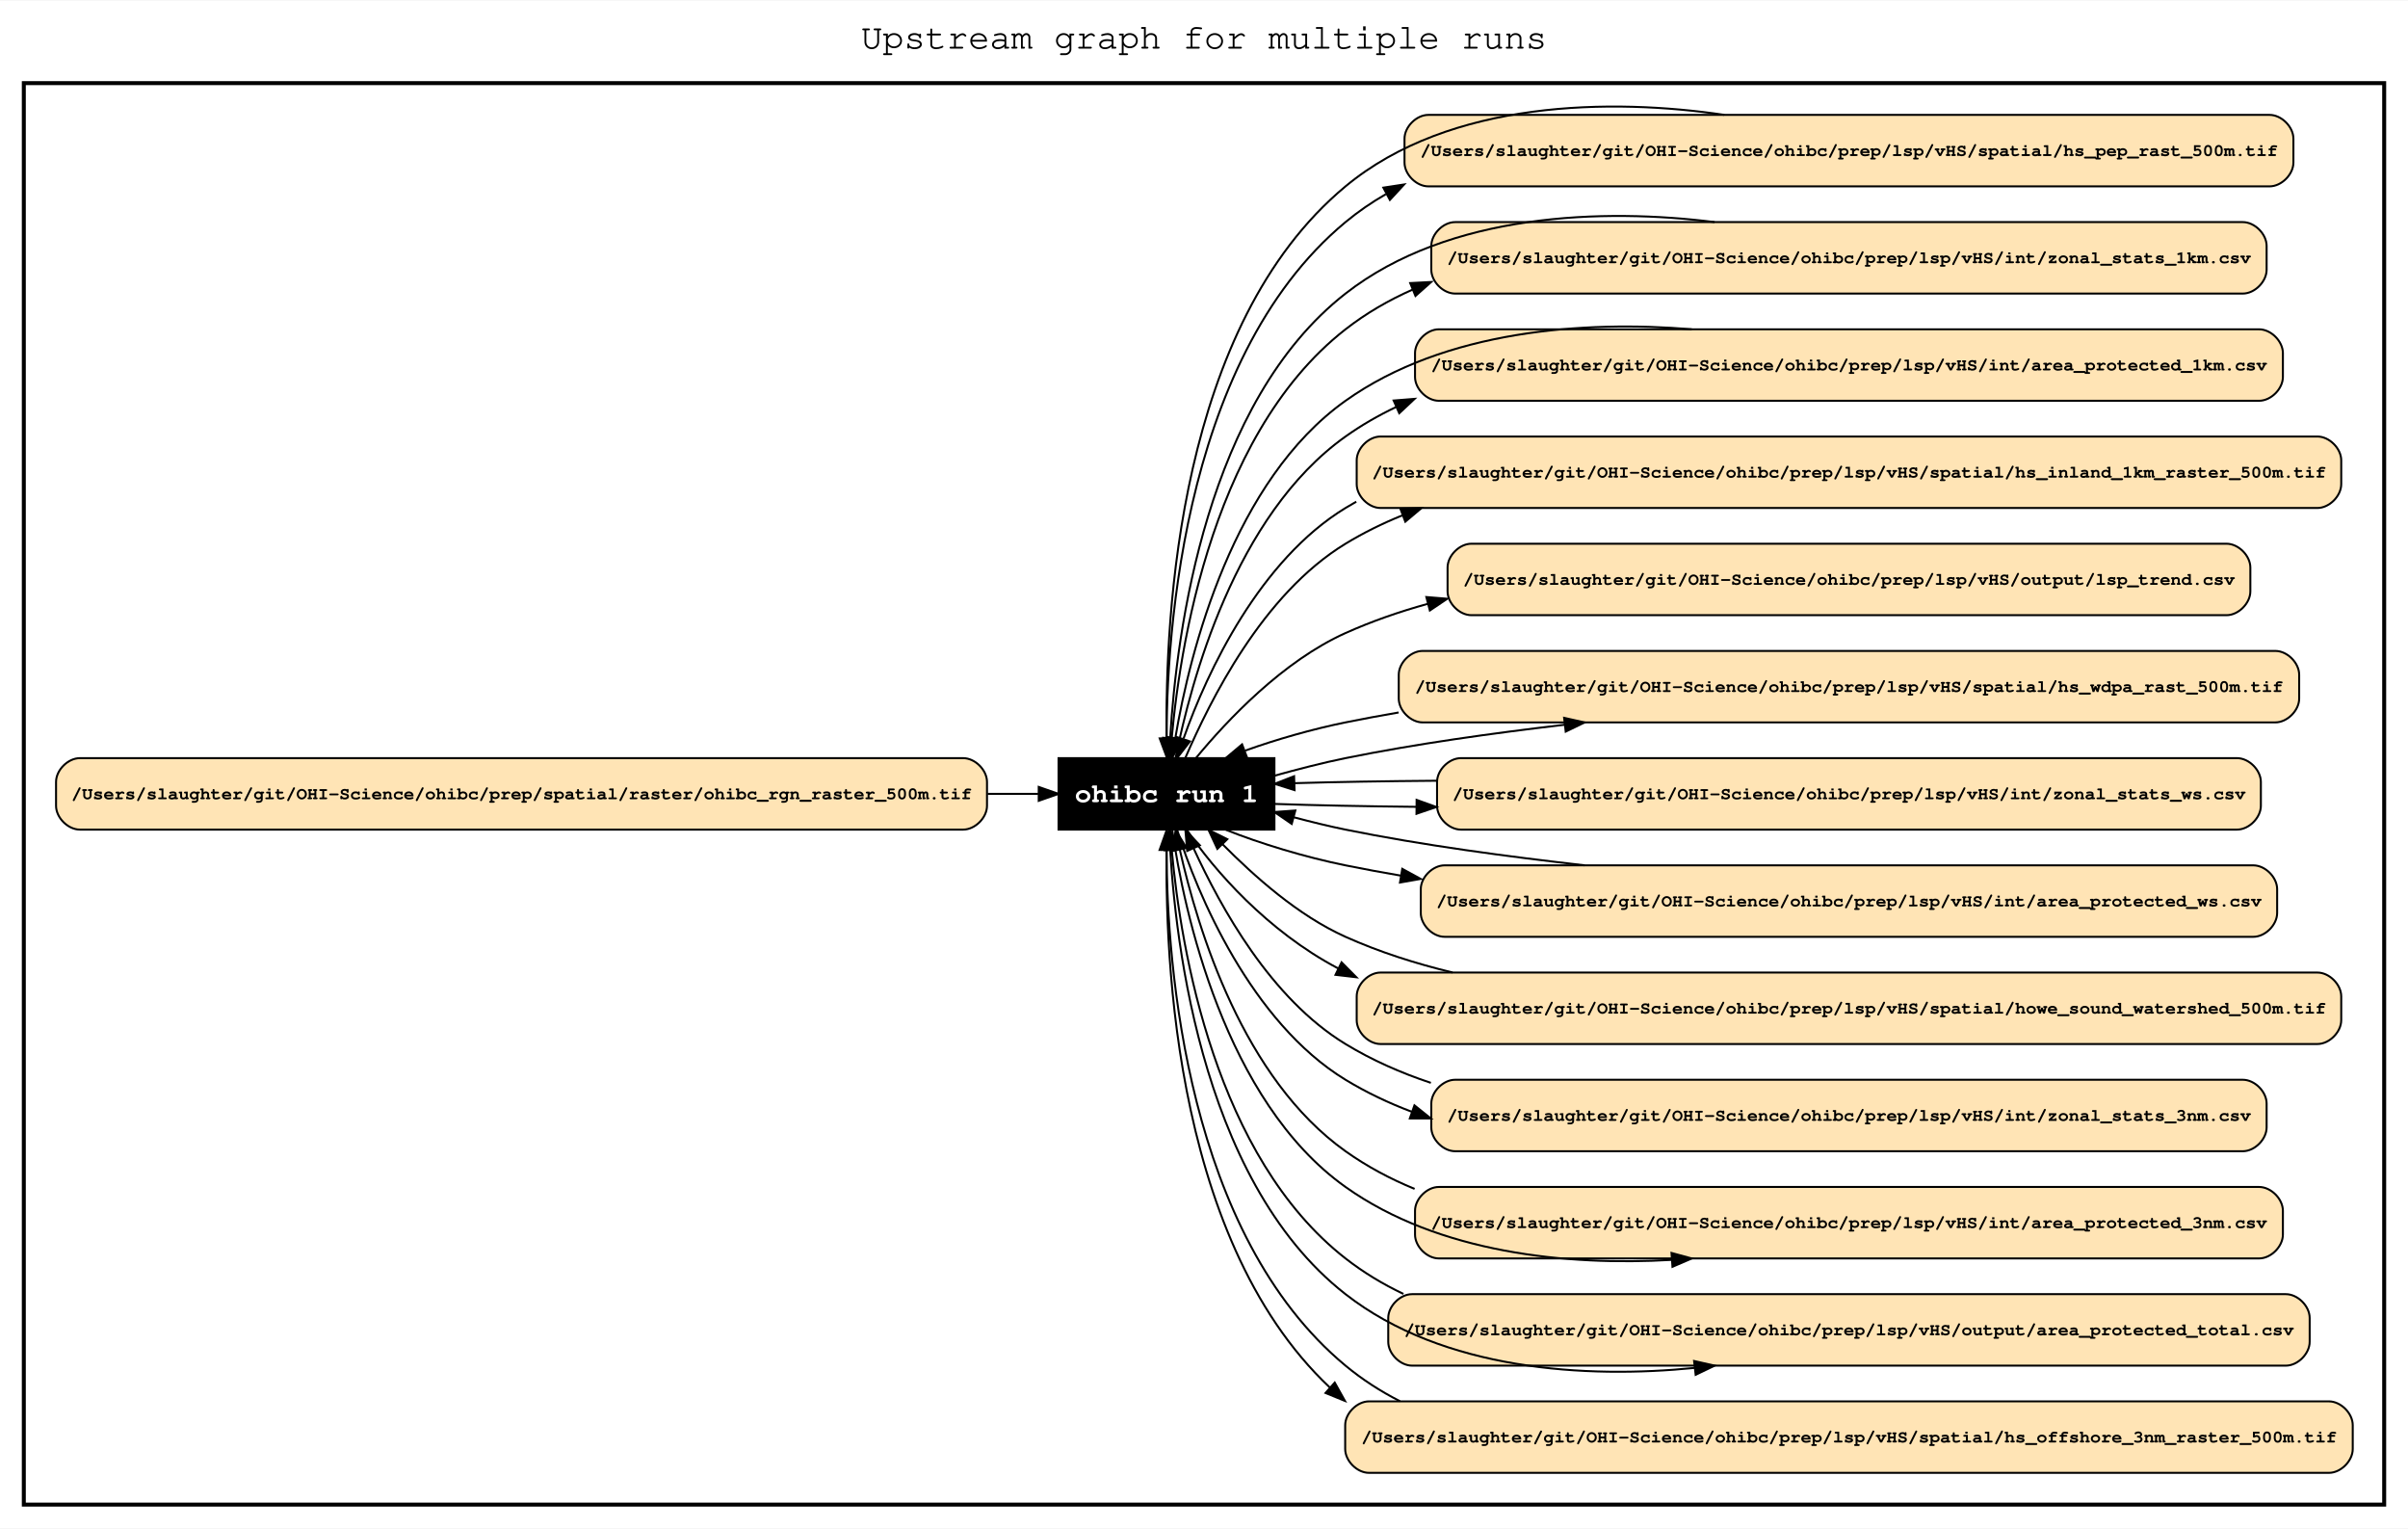
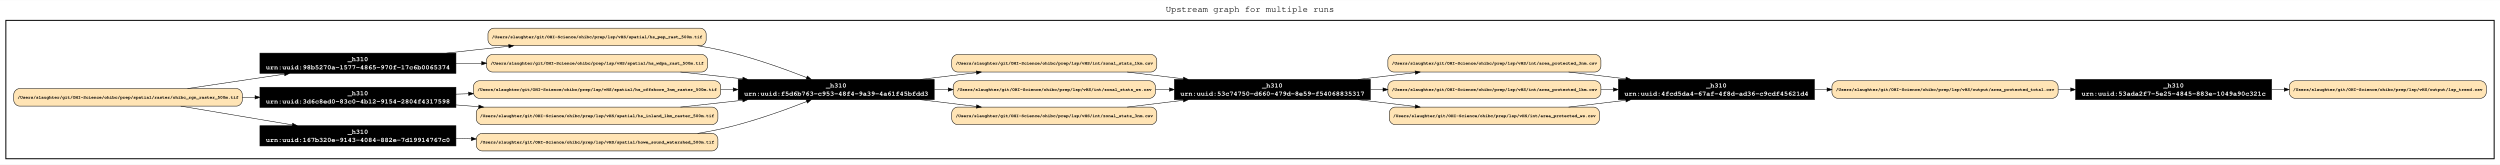
- <svg xmlns="http://www.w3.org/2000/svg" width="1213pt" height="770pt" viewBox="0.00 0.00 1213.23 769.60">
-   <g id="graph0" class="graph" transform="scale(1 1) rotate(0) translate(4 765.6)">
-     <polygon fill="white" stroke="none" points="-4,4 -4,-765.6 1209.23,-765.6 1209.23,4 -4,4" />
-     <text text-anchor="middle" x="602.614" y="-741.4" font-family="Courier,monospace" font-size="18.00">Upstream graph for multiple runs</text>
+ <svg xmlns="http://www.w3.org/2000/svg" width="5131pt" height="338pt" viewBox="0.00 0.00 5131.44 337.60">
+   <g id="graph0" class="graph" transform="scale(1 1) rotate(0) translate(4 333.6)">
+     <polygon fill="white" stroke="none" points="-4,4 -4,-333.6 5127.44,-333.6 5127.44,4 -4,4" />
+     <text text-anchor="middle" x="2561.72" y="-309.4" font-family="Courier,monospace" font-size="18.00">Upstream graph for multiple runs</text>
    <g id="clust1" class="cluster">
-       <polygon fill="none" stroke="black" stroke-width="2" points="8,-8 8,-724 1197.23,-724 1197.23,-8 8,-8" />
+       <polygon fill="none" stroke="black" stroke-width="2" points="8,-8 8,-292 5115.44,-292 5115.44,-8 8,-8" />
    </g>
    <g id="clust2" class="cluster">
-       <polygon fill="none" stroke="white" stroke-width="2" points="16,-16 16,-716 1189.23,-716 1189.23,-16 16,-16" />
+       <polygon fill="none" stroke="white" stroke-width="2" points="16,-16 16,-284 5107.44,-284 5107.44,-16 16,-16" />
    </g>
    <g id="node1" class="node">
-       <polygon fill="black" stroke="black" points="638.102,-384 529.331,-384 529.331,-348 638.102,-348 638.102,-384" />
-       <text text-anchor="middle" x="583.717" y="-361.8" font-family="Courier,monospace" font-weight="bold" font-size="14.00" fill="white">ohibc run 1</text>
+       <polygon fill="black" stroke="black" points="3317.91,-129.2 3317.91,-170.8 3720.25,-170.8 3720.25,-129.2 3317.91,-129.2" />
+       <text text-anchor="middle" x="3519.08" y="-154.2" font-family="Courier,monospace" font-weight="bold" font-size="14.00" fill="white">_h310 </text>
+       <text text-anchor="middle" x="3519.08" y="-137.4" font-family="Courier,monospace" font-weight="bold" font-size="14.00" fill="white"> urn:uuid:4fcd5da4-67af-4f8d-ad36-c9cdf45621d4</text>
+     </g>
+     <g id="node19" class="node">
+       <path fill="#ffe4b5" stroke="black" d="M4208.44,-168C4208.44,-168 3768.18,-168 3768.18,-168 3762.18,-168 3756.18,-162 3756.18,-156 3756.18,-156 3756.18,-144 3756.18,-144 3756.18,-138 3762.18,-132 3768.18,-132 3768.18,-132 4208.44,-132 4208.44,-132 4214.44,-132 4220.44,-138 4220.44,-144 4220.44,-144 4220.44,-156 4220.44,-156 4220.44,-162 4214.44,-168 4208.44,-168" />
+       <text text-anchor="middle" x="3988.31" y="-147.3" font-family="Courier,monospace" font-weight="bold" font-size="9.00">/Users/slaughter/git/OHI-Science/ohibc/prep/lsp/vHS/output/area_protected_total.csv</text>
+     </g>
+     <g id="edge26" class="edge">
+       <path fill="none" stroke="black" d="M3720.26,-150C3728.81,-150 3737.41,-150 3746.03,-150" />
+       <polygon fill="black" stroke="black" points="3746.15,-153.5 3756.15,-150 3746.15,-146.5 3746.15,-153.5" />
    </g>
    <g id="node2" class="node">
-       <path fill="#ffe4b5" stroke="black" d="M1169.39,-60C1169.39,-60 685.75,-60 685.75,-60 679.75,-60 673.75,-54 673.75,-48 673.75,-48 673.75,-36 673.75,-36 673.75,-30 679.75,-24 685.75,-24 685.75,-24 1169.39,-24 1169.39,-24 1175.39,-24 1181.39,-30 1181.39,-36 1181.39,-36 1181.39,-48 1181.39,-48 1181.39,-54 1175.39,-60 1169.39,-60" />
-       <text text-anchor="middle" x="927.568" y="-39.3" font-family="Courier,monospace" font-weight="bold" font-size="9.00">/Users/slaughter/git/OHI-Science/ohibc/prep/lsp/vHS/spatial/hs_offshore_3nm_raster_500m.tif</text>
+       <polygon fill="black" stroke="black" points="2406.45,-129.2 2406.45,-170.8 2808.78,-170.8 2808.78,-129.2 2406.45,-129.2" />
+       <text text-anchor="middle" x="2607.61" y="-154.2" font-family="Courier,monospace" font-weight="bold" font-size="14.00" fill="white">_h310 </text>
+       <text text-anchor="middle" x="2607.61" y="-137.4" font-family="Courier,monospace" font-weight="bold" font-size="14.00" fill="white"> urn:uuid:53c74750-d660-479d-8e59-f54068835317</text>
+     </g>
+     <g id="node9" class="node">
+       <path fill="#ffe4b5" stroke="black" d="M3267.08,-114C3267.08,-114 2859.62,-114 2859.62,-114 2853.62,-114 2847.62,-108 2847.62,-102 2847.62,-102 2847.62,-90 2847.62,-90 2847.62,-84 2853.62,-78 2859.62,-78 2859.62,-78 3267.08,-78 3267.08,-78 3273.08,-78 3279.08,-84 3279.08,-90 3279.08,-90 3279.08,-102 3279.08,-102 3279.08,-108 3273.08,-114 3267.08,-114" />
+       <text text-anchor="middle" x="3063.35" y="-93.3" font-family="Courier,monospace" font-weight="bold" font-size="9.00">/Users/slaughter/git/OHI-Science/ohibc/prep/lsp/vHS/int/area_protected_ws.csv</text>
+     </g>
+     <g id="edge17" class="edge">
+       <path fill="none" stroke="black" d="M2783.39,-129.199C2822,-124.604 2862.75,-119.755 2900.81,-115.225" />
+       <polygon fill="black" stroke="black" points="2901.43,-118.676 2910.94,-114.019 2900.6,-111.725 2901.43,-118.676" />
+     </g>
+     <g id="node15" class="node">
+       <path fill="#ffe4b5" stroke="black" d="M3269.98,-168C3269.98,-168 2856.72,-168 2856.72,-168 2850.72,-168 2844.72,-162 2844.72,-156 2844.72,-156 2844.72,-144 2844.72,-144 2844.72,-138 2850.72,-132 2856.72,-132 2856.72,-132 3269.98,-132 3269.98,-132 3275.98,-132 3281.98,-138 3281.98,-144 3281.98,-144 3281.98,-156 3281.98,-156 3281.98,-162 3275.98,-168 3269.98,-168" />
+       <text text-anchor="middle" x="3063.35" y="-147.3" font-family="Courier,monospace" font-weight="bold" font-size="9.00">/Users/slaughter/git/OHI-Science/ohibc/prep/lsp/vHS/int/area_protected_1km.csv</text>
+     </g>
+     <g id="edge23" class="edge">
+       <path fill="none" stroke="black" d="M2808.95,-150C2817.48,-150 2826.06,-150 2834.65,-150" />
+       <polygon fill="black" stroke="black" points="2834.72,-153.5 2844.72,-150 2834.72,-146.5 2834.72,-153.5" />
+     </g>
+     <g id="node21" class="node">
+       <path fill="#ffe4b5" stroke="black" d="M3269.98,-222C3269.98,-222 2856.72,-222 2856.72,-222 2850.72,-222 2844.72,-216 2844.72,-210 2844.72,-210 2844.72,-198 2844.72,-198 2844.72,-192 2850.72,-186 2856.72,-186 2856.72,-186 3269.98,-186 3269.98,-186 3275.98,-186 3281.98,-192 3281.98,-198 3281.98,-198 3281.98,-210 3281.98,-210 3281.98,-216 3275.98,-222 3269.98,-222" />
+       <text text-anchor="middle" x="3063.35" y="-201.3" font-family="Courier,monospace" font-weight="bold" font-size="9.00">/Users/slaughter/git/OHI-Science/ohibc/prep/lsp/vHS/int/area_protected_3nm.csv</text>
+     </g>
+     <g id="edge28" class="edge">
+       <path fill="none" stroke="black" d="M2783.39,-170.801C2822,-175.396 2862.75,-180.245 2900.81,-184.775" />
+       <polygon fill="black" stroke="black" points="2900.6,-188.275 2910.94,-185.981 2901.43,-181.324 2900.6,-188.275" />
+     </g>
+     <g id="node3" class="node">
+       <polygon fill="black" stroke="black" points="1511.18,-129.2 1511.18,-170.8 1913.51,-170.8 1913.51,-129.2 1511.18,-129.2" />
+       <text text-anchor="middle" x="1712.35" y="-154.2" font-family="Courier,monospace" font-weight="bold" font-size="14.00" fill="white">_h310 </text>
+       <text text-anchor="middle" x="1712.35" y="-137.4" font-family="Courier,monospace" font-weight="bold" font-size="14.00" fill="white"> urn:uuid:f5d6b763-c953-48f4-9a39-4a61f45bfdd3</text>
+     </g>
+     <g id="node8" class="node">
+       <path fill="#ffe4b5" stroke="black" d="M2358.41,-114C2358.41,-114 1961.55,-114 1961.55,-114 1955.55,-114 1949.55,-108 1949.55,-102 1949.55,-102 1949.55,-90 1949.55,-90 1949.55,-84 1955.55,-78 1961.55,-78 1961.55,-78 2358.41,-78 2358.41,-78 2364.41,-78 2370.41,-84 2370.41,-90 2370.41,-90 2370.41,-102 2370.41,-102 2370.41,-108 2364.41,-114 2358.41,-114" />
+       <text text-anchor="middle" x="2159.98" y="-93.3" font-family="Courier,monospace" font-weight="bold" font-size="9.00">/Users/slaughter/git/OHI-Science/ohibc/prep/lsp/vHS/int/zonal_stats_3nm.csv</text>
+     </g>
+     <g id="edge16" class="edge">
+       <path fill="none" stroke="black" d="M1885,-129.199C1922.93,-124.604 1962.94,-119.755 2000.32,-115.225" />
+       <polygon fill="black" stroke="black" points="2000.77,-118.696 2010.28,-114.019 1999.93,-111.747 2000.77,-118.696" />
+     </g>
+     <g id="node11" class="node">
+       <path fill="#ffe4b5" stroke="black" d="M2355.51,-168C2355.51,-168 1964.45,-168 1964.45,-168 1958.45,-168 1952.45,-162 1952.45,-156 1952.45,-156 1952.45,-144 1952.45,-144 1952.45,-138 1958.45,-132 1964.45,-132 1964.45,-132 2355.51,-132 2355.51,-132 2361.51,-132 2367.51,-138 2367.51,-144 2367.51,-144 2367.51,-156 2367.51,-156 2367.51,-162 2361.51,-168 2355.51,-168" />
+       <text text-anchor="middle" x="2159.98" y="-147.3" font-family="Courier,monospace" font-weight="bold" font-size="9.00">/Users/slaughter/git/OHI-Science/ohibc/prep/lsp/vHS/int/zonal_stats_ws.csv</text>
+     </g>
+     <g id="edge19" class="edge">
+       <path fill="none" stroke="black" d="M1913.68,-150C1923.1,-150 1932.58,-150 1942.04,-150" />
+       <polygon fill="black" stroke="black" points="1942.3,-153.5 1952.3,-150 1942.3,-146.5 1942.3,-153.5" />
+     </g>
+     <g id="node16" class="node">
+       <path fill="#ffe4b5" stroke="black" d="M2358.41,-222C2358.41,-222 1961.55,-222 1961.55,-222 1955.55,-222 1949.55,-216 1949.55,-210 1949.55,-210 1949.55,-198 1949.55,-198 1949.55,-192 1955.55,-186 1961.55,-186 1961.55,-186 2358.41,-186 2358.41,-186 2364.41,-186 2370.41,-192 2370.41,-198 2370.41,-198 2370.41,-210 2370.41,-210 2370.41,-216 2364.41,-222 2358.41,-222" />
+       <text text-anchor="middle" x="2159.98" y="-201.3" font-family="Courier,monospace" font-weight="bold" font-size="9.00">/Users/slaughter/git/OHI-Science/ohibc/prep/lsp/vHS/int/zonal_stats_1km.csv</text>
+     </g>
+     <g id="edge24" class="edge">
+       <path fill="none" stroke="black" d="M1885,-170.801C1922.93,-175.396 1962.94,-180.245 2000.32,-184.775" />
+       <polygon fill="black" stroke="black" points="1999.93,-188.253 2010.28,-185.981 2000.77,-181.304 1999.93,-188.253" />
+     </g>
+     <g id="node4" class="node">
+       <polygon fill="black" stroke="black" points="529.524,-34.2 529.524,-75.8 931.86,-75.8 931.86,-34.2 529.524,-34.2" />
+       <text text-anchor="middle" x="730.692" y="-59.2" font-family="Courier,monospace" font-weight="bold" font-size="14.00" fill="white">_h310 </text>
+       <text text-anchor="middle" x="730.692" y="-42.4" font-family="Courier,monospace" font-weight="bold" font-size="14.00" fill="white"> urn:uuid:167b320e-9143-4084-882e-7d19914767c0</text>
+     </g>
+     <g id="node10" class="node">
+       <path fill="#ffe4b5" stroke="black" d="M1457.54,-60C1457.54,-60 985.499,-60 985.499,-60 979.499,-60 973.499,-54 973.499,-48 973.499,-48 973.499,-36 973.499,-36 973.499,-30 979.499,-24 985.499,-24 985.499,-24 1457.54,-24 1457.54,-24 1463.54,-24 1469.54,-30 1469.54,-36 1469.54,-36 1469.54,-48 1469.54,-48 1469.54,-54 1463.54,-60 1457.54,-60" />
+       <text text-anchor="middle" x="1221.52" y="-39.3" font-family="Courier,monospace" font-weight="bold" font-size="9.00">/Users/slaughter/git/OHI-Science/ohibc/prep/lsp/vHS/spatial/howe_sound_watershed_500m.tif</text>
+     </g>
+     <g id="edge18" class="edge">
+       <path fill="none" stroke="black" d="M931.927,-49.675C942.317,-49.399 952.817,-49.119 963.349,-48.839" />
+       <polygon fill="black" stroke="black" points="963.551,-52.335 973.454,-48.571 963.364,-45.338 963.551,-52.335" />
+     </g>
+     <g id="node5" class="node">
+       <polygon fill="black" stroke="black" points="529.524,-113.2 529.524,-154.8 931.86,-154.8 931.86,-113.2 529.524,-113.2" />
+       <text text-anchor="middle" x="730.692" y="-138.2" font-family="Courier,monospace" font-weight="bold" font-size="14.00" fill="white">_h310 </text>
+       <text text-anchor="middle" x="730.692" y="-121.4" font-family="Courier,monospace" font-weight="bold" font-size="14.00" fill="white"> urn:uuid:3d6c8ed0-83c0-4b12-9154-2804f4317598</text>
+     </g>
+     <g id="node14" class="node">
+       <path fill="#ffe4b5" stroke="black" d="M1457.54,-114C1457.54,-114 985.499,-114 985.499,-114 979.499,-114 973.499,-108 973.499,-102 973.499,-102 973.499,-90 973.499,-90 973.499,-84 979.499,-78 985.499,-78 985.499,-78 1457.54,-78 1457.54,-78 1463.54,-78 1469.54,-84 1469.54,-90 1469.54,-90 1469.54,-102 1469.54,-102 1469.54,-108 1463.54,-114 1457.54,-114" />
+       <text text-anchor="middle" x="1221.52" y="-93.3" font-family="Courier,monospace" font-weight="bold" font-size="9.00">/Users/slaughter/git/OHI-Science/ohibc/prep/lsp/vHS/spatial/hs_inland_1km_raster_500m.tif</text>
+     </g>
+     <g id="edge22" class="edge">
+       <path fill="none" stroke="black" d="M931.927,-118.434C947.284,-117.241 962.881,-116.028 978.465,-114.817" />
+       <polygon fill="black" stroke="black" points="979.003,-118.285 988.702,-114.021 978.46,-111.306 979.003,-118.285" />
+     </g>
+     <g id="node20" class="node">
+       <path fill="#ffe4b5" stroke="black" d="M1463.34,-168C1463.34,-168 979.701,-168 979.701,-168 973.701,-168 967.701,-162 967.701,-156 967.701,-156 967.701,-144 967.701,-144 967.701,-138 973.701,-132 979.701,-132 979.701,-132 1463.34,-132 1463.34,-132 1469.34,-132 1475.34,-138 1475.34,-144 1475.34,-144 1475.34,-156 1475.34,-156 1475.34,-162 1469.34,-168 1463.34,-168" />
+       <text text-anchor="middle" x="1221.52" y="-147.3" font-family="Courier,monospace" font-weight="bold" font-size="9.00">/Users/slaughter/git/OHI-Science/ohibc/prep/lsp/vHS/spatial/hs_offshore_3nm_raster_500m.tif</text>
+     </g>
+     <g id="edge27" class="edge">
+       <path fill="none" stroke="black" d="M931.927,-140.554C940.455,-140.833 949.057,-141.115 957.69,-141.397" />
+       <polygon fill="black" stroke="black" points="957.727,-144.9 967.836,-141.729 957.956,-137.904 957.727,-144.9" />
+     </g>
+     <g id="node6" class="node">
+       <polygon fill="black" stroke="black" points="529.524,-183.2 529.524,-224.8 931.86,-224.8 931.86,-183.2 529.524,-183.2" />
+       <text text-anchor="middle" x="730.692" y="-208.2" font-family="Courier,monospace" font-weight="bold" font-size="14.00" fill="white">_h310 </text>
+       <text text-anchor="middle" x="730.692" y="-191.4" font-family="Courier,monospace" font-weight="bold" font-size="14.00" fill="white"> urn:uuid:98b5270a-1577-4865-970f-17c6b0065374</text>
+     </g>
+     <g id="node13" class="node">
+       <path fill="#ffe4b5" stroke="black" d="M1436.35,-222C1436.35,-222 1006.69,-222 1006.69,-222 1000.69,-222 994.692,-216 994.692,-210 994.692,-210 994.692,-198 994.692,-198 994.692,-192 1000.69,-186 1006.69,-186 1006.69,-186 1436.35,-186 1436.35,-186 1442.35,-186 1448.35,-192 1448.35,-198 1448.35,-198 1448.35,-210 1448.35,-210 1448.35,-216 1442.35,-222 1436.35,-222" />
+       <text text-anchor="middle" x="1221.52" y="-201.3" font-family="Courier,monospace" font-weight="bold" font-size="9.00">/Users/slaughter/git/OHI-Science/ohibc/prep/lsp/vHS/spatial/hs_wdpa_rast_500m.tif</text>
+     </g>
+     <g id="edge21" class="edge">
+       <path fill="none" stroke="black" d="M931.927,-204C949.229,-204 966.837,-204 984.387,-204" />
+       <polygon fill="black" stroke="black" points="984.711,-207.5 994.711,-204 984.711,-200.5 984.711,-207.5" />
+     </g>
+     <g id="node18" class="node">
+       <path fill="#ffe4b5" stroke="black" d="M1433.45,-276C1433.45,-276 1009.59,-276 1009.59,-276 1003.59,-276 997.591,-270 997.591,-264 997.591,-264 997.591,-252 997.591,-252 997.591,-246 1003.59,-240 1009.59,-240 1009.59,-240 1433.45,-240 1433.45,-240 1439.45,-240 1445.45,-246 1445.45,-252 1445.45,-252 1445.45,-264 1445.45,-264 1445.45,-270 1439.45,-276 1433.45,-276" />
+       <text text-anchor="middle" x="1221.52" y="-255.3" font-family="Courier,monospace" font-weight="bold" font-size="9.00">/Users/slaughter/git/OHI-Science/ohibc/prep/lsp/vHS/spatial/hs_pep_rast_500m.tif</text>
+     </g>
+     <g id="edge25" class="edge">
+       <path fill="none" stroke="black" d="M912.517,-224.811C931.205,-226.92 949.914,-229.015 967.86,-231 991.271,-233.589 1015.91,-236.273 1040.24,-238.899" />
+       <polygon fill="black" stroke="black" points="1039.96,-242.389 1050.28,-239.981 1040.71,-235.429 1039.96,-242.389" />
+     </g>
+     <g id="node7" class="node">
+       <polygon fill="black" stroke="black" points="4256.37,-129.2 4256.37,-170.8 4658.71,-170.8 4658.71,-129.2 4256.37,-129.2" />
+       <text text-anchor="middle" x="4457.54" y="-154.2" font-family="Courier,monospace" font-weight="bold" font-size="14.00" fill="white">_h310 </text>
+       <text text-anchor="middle" x="4457.54" y="-137.4" font-family="Courier,monospace" font-weight="bold" font-size="14.00" fill="white"> urn:uuid:53ada2f7-5e25-4845-883e-1049a90c321c</text>
+     </g>
+     <g id="node12" class="node">
+       <path fill="#ffe4b5" stroke="black" d="M5087.31,-168C5087.31,-168 4706.84,-168 4706.84,-168 4700.84,-168 4694.84,-162 4694.84,-156 4694.84,-156 4694.84,-144 4694.84,-144 4694.84,-138 4700.84,-132 4706.84,-132 4706.84,-132 5087.31,-132 5087.31,-132 5093.31,-132 5099.31,-138 5099.31,-144 5099.31,-144 5099.31,-156 5099.31,-156 5099.31,-162 5093.31,-168 5087.31,-168" />
+       <text text-anchor="middle" x="4897.08" y="-147.3" font-family="Courier,monospace" font-weight="bold" font-size="9.00">/Users/slaughter/git/OHI-Science/ohibc/prep/lsp/vHS/output/lsp_trend.csv</text>
+     </g>
+     <g id="edge20" class="edge">
+       <path fill="none" stroke="black" d="M4658.74,-150C4667.31,-150 4675.92,-150 4684.52,-150" />
+       <polygon fill="black" stroke="black" points="4684.6,-153.5 4694.6,-150 4684.6,-146.5 4684.6,-153.5" />
+     </g>
+     <g id="edge13" class="edge">
+       <path fill="none" stroke="black" d="M2309.68,-114.019C2346.51,-118.481 2386.38,-123.313 2424.6,-127.944" />
+       <polygon fill="black" stroke="black" points="2424.45,-131.452 2434.8,-129.181 2425.3,-124.503 2424.45,-131.452" />
+     </g>
+     <g id="edge15" class="edge">
+       <path fill="none" stroke="black" d="M3215.75,-114.019C3253.24,-118.481 3293.84,-123.313 3332.76,-127.944" />
+       <polygon fill="black" stroke="black" points="3332.8,-131.474 3343.14,-129.181 3333.63,-124.523 3332.8,-131.474" />
    </g>
    <g id="edge14" class="edge">
-       <path fill="none" stroke="black" d="M584.004,-347.984C582.505,-295.541 584.505,-143.667 666.045,-66.953" />
-       <polygon fill="black" stroke="black" points="668.484,-69.469 673.648,-60.217 663.842,-64.229 668.484,-69.469" />
-     </g>
-     <g id="node3" class="node">
-       <path fill="#ffe4b5" stroke="black" d="M1147.69,-114C1147.69,-114 707.443,-114 707.443,-114 701.443,-114 695.443,-108 695.443,-102 695.443,-102 695.443,-90 695.443,-90 695.443,-84 701.443,-78 707.443,-78 707.443,-78 1147.69,-78 1147.69,-78 1153.69,-78 1159.69,-84 1159.69,-90 1159.69,-90 1159.69,-102 1159.69,-102 1159.69,-108 1153.69,-114 1147.69,-114" />
-       <text text-anchor="middle" x="927.568" y="-93.3" font-family="Courier,monospace" font-weight="bold" font-size="9.00">/Users/slaughter/git/OHI-Science/ohibc/prep/lsp/vHS/output/area_protected_total.csv</text>
-     </g>
-     <g id="edge15" class="edge">
-       <path fill="none" stroke="black" d="M585.073,-347.901C586.981,-300.193 598.982,-172.48 673.909,-114 723.18,-75.544 795.303,-71.385 849.892,-76.864" />
-       <polygon fill="black" stroke="black" points="849.541,-80.346 859.871,-77.993 850.328,-73.391 849.541,-80.346" />
-     </g>
-     <g id="node4" class="node">
-       <path fill="#ffe4b5" stroke="black" d="M1134.2,-168C1134.2,-168 720.938,-168 720.938,-168 714.938,-168 708.938,-162 708.938,-156 708.938,-156 708.938,-144 708.938,-144 708.938,-138 714.938,-132 720.938,-132 720.938,-132 1134.2,-132 1134.2,-132 1140.2,-132 1146.2,-138 1146.2,-144 1146.2,-144 1146.2,-156 1146.2,-156 1146.2,-162 1140.2,-168 1134.2,-168" />
-       <text text-anchor="middle" x="927.568" y="-147.3" font-family="Courier,monospace" font-weight="bold" font-size="9.00">/Users/slaughter/git/OHI-Science/ohibc/prep/lsp/vHS/int/area_protected_3nm.csv</text>
-     </g>
-     <g id="edge16" class="edge">
-       <path fill="none" stroke="black" d="M586.624,-347.834C592.362,-307.302 612.998,-211.316 673.909,-168 720.926,-134.565 785.844,-128.245 838.102,-131.261" />
-       <polygon fill="black" stroke="black" points="838.155,-134.774 848.376,-131.984 838.646,-127.791 838.155,-134.774" />
-     </g>
-     <g id="node5" class="node">
-       <path fill="#ffe4b5" stroke="black" d="M1126,-222C1126,-222 729.136,-222 729.136,-222 723.136,-222 717.136,-216 717.136,-210 717.136,-210 717.136,-198 717.136,-198 717.136,-192 723.136,-186 729.136,-186 729.136,-186 1126,-186 1126,-186 1132,-186 1138,-192 1138,-198 1138,-198 1138,-210 1138,-210 1138,-216 1132,-222 1126,-222" />
-       <text text-anchor="middle" x="927.568" y="-201.3" font-family="Courier,monospace" font-weight="bold" font-size="9.00">/Users/slaughter/git/OHI-Science/ohibc/prep/lsp/vHS/int/zonal_stats_3nm.csv</text>
-     </g>
-     <g id="edge17" class="edge">
-       <path fill="none" stroke="black" d="M589.06,-347.968C599.024,-315.86 626.396,-250.915 673.909,-222 684.465,-215.576 695.736,-210.234 707.439,-205.827" />
-       <polygon fill="black" stroke="black" points="708.643,-209.114 716.912,-202.49 706.317,-202.512 708.643,-209.114" />
-     </g>
-     <g id="node6" class="node">
-       <path fill="#ffe4b5" stroke="black" d="M1163.59,-276C1163.59,-276 691.548,-276 691.548,-276 685.548,-276 679.548,-270 679.548,-264 679.548,-264 679.548,-252 679.548,-252 679.548,-246 685.548,-240 691.548,-240 691.548,-240 1163.59,-240 1163.59,-240 1169.59,-240 1175.59,-246 1175.59,-252 1175.59,-252 1175.59,-264 1175.59,-264 1175.59,-270 1169.59,-276 1163.59,-276" />
-       <text text-anchor="middle" x="927.568" y="-255.3" font-family="Courier,monospace" font-weight="bold" font-size="9.00">/Users/slaughter/git/OHI-Science/ohibc/prep/lsp/vHS/spatial/howe_sound_watershed_500m.tif</text>
-     </g>
-     <g id="edge18" class="edge">
-       <path fill="none" stroke="black" d="M594.06,-347.75C607.602,-327.655 634.519,-296.881 670.143,-278.119" />
-       <polygon fill="black" stroke="black" points="671.924,-281.145 679.384,-273.622 668.861,-274.85 671.924,-281.145" />
-     </g>
-     <g id="node7" class="node">
-       <path fill="#ffe4b5" stroke="black" d="M1131.3,-330C1131.3,-330 723.837,-330 723.837,-330 717.837,-330 711.837,-324 711.837,-318 711.837,-318 711.837,-306 711.837,-306 711.837,-300 717.837,-294 723.837,-294 723.837,-294 1131.3,-294 1131.3,-294 1137.3,-294 1143.3,-300 1143.3,-306 1143.3,-306 1143.3,-318 1143.3,-318 1143.3,-324 1137.3,-330 1131.3,-330" />
-       <text text-anchor="middle" x="927.568" y="-309.3" font-family="Courier,monospace" font-weight="bold" font-size="9.00">/Users/slaughter/git/OHI-Science/ohibc/prep/lsp/vHS/int/area_protected_ws.csv</text>
-     </g>
-     <g id="edge19" class="edge">
-       <path fill="none" stroke="black" d="M613.689,-347.874C630.967,-340.974 653.455,-334.15 673.909,-330 683.054,-328.144 692.412,-326.411 701.887,-324.797" />
-       <polygon fill="black" stroke="black" points="702.503,-328.243 711.798,-323.159 701.361,-321.337 702.503,-328.243" />
-     </g>
-     <g id="node8" class="node">
-       <path fill="#ffe4b5" stroke="black" d="M1123.1,-384C1123.1,-384 732.034,-384 732.034,-384 726.034,-384 720.034,-378 720.034,-372 720.034,-372 720.034,-360 720.034,-360 720.034,-354 726.034,-348 732.034,-348 732.034,-348 1123.1,-348 1123.1,-348 1129.1,-348 1135.1,-354 1135.1,-360 1135.1,-360 1135.1,-372 1135.1,-372 1135.1,-378 1129.1,-384 1123.1,-384" />
-       <text text-anchor="middle" x="927.568" y="-363.3" font-family="Courier,monospace" font-weight="bold" font-size="9.00">/Users/slaughter/git/OHI-Science/ohibc/prep/lsp/vHS/int/zonal_stats_ws.csv</text>
-     </g>
-     <g id="edge20" class="edge">
-       <path fill="none" stroke="black" d="M638.131,-360.938C658.529,-360.221 683.254,-359.733 709.552,-359.473" />
-       <polygon fill="black" stroke="black" points="709.734,-362.972 719.703,-359.384 709.672,-355.972 709.734,-362.972" />
-     </g>
-     <g id="node9" class="node">
-       <path fill="#ffe4b5" stroke="black" d="M1142.4,-438C1142.4,-438 712.741,-438 712.741,-438 706.741,-438 700.741,-432 700.741,-426 700.741,-426 700.741,-414 700.741,-414 700.741,-408 706.741,-402 712.741,-402 712.741,-402 1142.4,-402 1142.4,-402 1148.4,-402 1154.4,-408 1154.4,-414 1154.4,-414 1154.4,-426 1154.4,-426 1154.4,-432 1148.4,-438 1142.4,-438" />
-       <text text-anchor="middle" x="927.568" y="-417.3" font-family="Courier,monospace" font-weight="bold" font-size="9.00">/Users/slaughter/git/OHI-Science/ohibc/prep/lsp/vHS/spatial/hs_wdpa_rast_500m.tif</text>
-     </g>
-     <g id="edge21" class="edge">
-       <path fill="none" stroke="black" d="M638.069,-375.143C649.773,-378.359 662.176,-381.619 673.909,-384 709.376,-391.197 748.058,-396.554 784.252,-400.808" />
-       <polygon fill="black" stroke="black" points="784.055,-404.308 794.39,-401.979 784.858,-397.354 784.055,-404.308" />
-     </g>
-     <g id="node10" class="node">
-       <path fill="#ffe4b5" stroke="black" d="M1117.8,-492C1117.8,-492 737.333,-492 737.333,-492 731.333,-492 725.333,-486 725.333,-480 725.333,-480 725.333,-468 725.333,-468 725.333,-462 731.333,-456 737.333,-456 737.333,-456 1117.8,-456 1117.8,-456 1123.8,-456 1129.8,-462 1129.8,-468 1129.8,-468 1129.8,-480 1129.8,-480 1129.8,-486 1123.8,-492 1117.8,-492" />
-       <text text-anchor="middle" x="927.568" y="-471.3" font-family="Courier,monospace" font-weight="bold" font-size="9.00">/Users/slaughter/git/OHI-Science/ohibc/prep/lsp/vHS/output/lsp_trend.csv</text>
-     </g>
-     <g id="edge22" class="edge">
-       <path fill="none" stroke="black" d="M598.579,-384.071C614.471,-403.304 642.422,-432.868 673.909,-447 687.071,-452.907 700.993,-457.746 715.267,-461.693" />
-       <polygon fill="black" stroke="black" points="714.64,-465.146 725.199,-464.285 716.407,-458.373 714.64,-465.146" />
-     </g>
-     <g id="node11" class="node">
-       <path fill="#ffe4b5" stroke="black" d="M1163.59,-546C1163.59,-546 691.548,-546 691.548,-546 685.548,-546 679.548,-540 679.548,-534 679.548,-534 679.548,-522 679.548,-522 679.548,-516 685.548,-510 691.548,-510 691.548,-510 1163.59,-510 1163.59,-510 1169.59,-510 1175.59,-516 1175.59,-522 1175.59,-522 1175.59,-534 1175.59,-534 1175.59,-540 1169.59,-546 1163.59,-546" />
-       <text text-anchor="middle" x="927.568" y="-525.3" font-family="Courier,monospace" font-weight="bold" font-size="9.00">/Users/slaughter/git/OHI-Science/ohibc/prep/lsp/vHS/spatial/hs_inland_1km_raster_500m.tif</text>
-     </g>
-     <g id="edge23" class="edge">
-       <path fill="none" stroke="black" d="M593.242,-384.193C605.655,-412.742 631.915,-466.444 673.909,-492 682.976,-497.518 692.571,-502.237 702.513,-506.267" />
-       <polygon fill="black" stroke="black" points="701.556,-509.647 712.147,-509.922 704.039,-503.102 701.556,-509.647" />
-     </g>
-     <g id="node12" class="node">
-       <path fill="#ffe4b5" stroke="black" d="M1134.2,-600C1134.2,-600 720.938,-600 720.938,-600 714.938,-600 708.938,-594 708.938,-588 708.938,-588 708.938,-576 708.938,-576 708.938,-570 714.938,-564 720.938,-564 720.938,-564 1134.2,-564 1134.2,-564 1140.2,-564 1146.2,-570 1146.2,-576 1146.2,-576 1146.2,-588 1146.2,-588 1146.2,-594 1140.2,-600 1134.2,-600" />
-       <text text-anchor="middle" x="927.568" y="-579.3" font-family="Courier,monospace" font-weight="bold" font-size="9.00">/Users/slaughter/git/OHI-Science/ohibc/prep/lsp/vHS/int/area_protected_1km.csv</text>
-     </g>
-     <g id="edge24" class="edge">
-       <path fill="none" stroke="black" d="M588.303,-384.218C595.926,-421.736 617.877,-506.153 673.909,-546 681.914,-551.692 690.437,-556.599 699.329,-560.819" />
-       <polygon fill="black" stroke="black" points="698.16,-564.129 708.722,-564.972 700.991,-557.727 698.16,-564.129" />
-     </g>
-     <g id="node14" class="node">
-       <path fill="#ffe4b5" stroke="black" d="M1126,-654C1126,-654 729.136,-654 729.136,-654 723.136,-654 717.136,-648 717.136,-642 717.136,-642 717.136,-630 717.136,-630 717.136,-624 723.136,-618 729.136,-618 729.136,-618 1126,-618 1126,-618 1132,-618 1138,-624 1138,-630 1138,-630 1138,-642 1138,-642 1138,-648 1132,-654 1126,-654" />
-       <text text-anchor="middle" x="927.568" y="-633.3" font-family="Courier,monospace" font-weight="bold" font-size="9.00">/Users/slaughter/git/OHI-Science/ohibc/prep/lsp/vHS/int/zonal_stats_1km.csv</text>
-     </g>
-     <g id="edge25" class="edge">
-       <path fill="none" stroke="black" d="M585.551,-384.159C588.694,-429.245 603.588,-545.114 673.909,-600 684.301,-608.111 695.709,-614.696 707.756,-620.016" />
-       <polygon fill="black" stroke="black" points="706.505,-623.286 717.085,-623.841 709.161,-616.809 706.505,-623.286" />
-     </g>
-     <g id="node15" class="node">
-       <path fill="#ffe4b5" stroke="black" d="M1139.5,-708C1139.5,-708 715.64,-708 715.64,-708 709.64,-708 703.64,-702 703.64,-696 703.64,-696 703.64,-684 703.64,-684 703.64,-678 709.64,-672 715.64,-672 715.64,-672 1139.5,-672 1139.5,-672 1145.5,-672 1151.5,-678 1151.5,-684 1151.5,-684 1151.5,-696 1151.5,-696 1151.5,-702 1145.5,-708 1139.5,-708" />
-       <text text-anchor="middle" x="927.568" y="-687.3" font-family="Courier,monospace" font-weight="bold" font-size="9.00">/Users/slaughter/git/OHI-Science/ohibc/prep/lsp/vHS/spatial/hs_pep_rast_500m.tif</text>
-     </g>
-     <g id="edge26" class="edge">
-       <path fill="none" stroke="black" d="M583.808,-384.274C582.907,-436.186 589.19,-583.685 673.909,-654 680.294,-659.299 687.104,-663.965 694.243,-668.067" />
-       <polygon fill="black" stroke="black" points="692.982,-671.36 703.454,-672.965 696.268,-665.179 692.982,-671.36" />
+       <path fill="none" stroke="black" d="M1427.92,-60.033C1443.98,-62.635 1459.89,-65.606 1475.18,-69 1536.74,-82.665 1604.6,-106.956 1651.72,-125.384" />
+       <polygon fill="black" stroke="black" points="1650.57,-128.692 1661.15,-129.104 1653.13,-122.18 1650.57,-128.692" />
+     </g>
+     <g id="edge1" class="edge">
+       <path fill="none" stroke="black" d="M2367.82,-150C2377.25,-150 2386.73,-150 2396.18,-150" />
+       <polygon fill="black" stroke="black" points="2396.42,-153.5 2406.42,-150 2396.42,-146.5 2396.42,-153.5" />
+     </g>
+     <g id="edge2" class="edge">
+       <path fill="none" stroke="black" d="M1392.76,-185.981C1420.32,-183.014 1448.54,-179.946 1475.18,-177 1489.9,-175.372 1505.13,-173.67 1520.45,-171.946" />
+       <polygon fill="black" stroke="black" points="1520.98,-175.409 1530.52,-170.811 1520.19,-168.453 1520.98,-175.409" />
+     </g>
+     <g id="edge3" class="edge">
+       <path fill="none" stroke="black" d="M1392.76,-114.019C1420.32,-116.986 1448.54,-120.054 1475.18,-123 1489.9,-124.628 1505.13,-126.33 1520.45,-128.054" />
+       <polygon fill="black" stroke="black" points="1520.19,-131.547 1530.52,-129.189 1520.98,-124.591 1520.19,-131.547" />
+     </g>
+     <g id="edge4" class="edge">
+       <path fill="none" stroke="black" d="M3282.24,-150C3290.64,-150 3299.06,-150 3307.45,-150" />
+       <polygon fill="black" stroke="black" points="3307.66,-153.5 3317.66,-150 3307.66,-146.5 3307.66,-153.5" />
+     </g>
+     <g id="edge8" class="edge">
+       <path fill="none" stroke="black" d="M2309.68,-185.981C2346.51,-181.519 2386.38,-176.687 2424.6,-172.056" />
+       <polygon fill="black" stroke="black" points="2425.3,-175.497 2434.8,-170.819 2424.45,-168.548 2425.3,-175.497" />
+     </g>
+     <g id="node17" class="node">
+       <path fill="#ffe4b5" stroke="black" d="M481.287,-152C481.287,-152 36.238,-152 36.238,-152 30.238,-152 24.238,-146 24.238,-140 24.238,-140 24.238,-128 24.238,-128 24.238,-122 30.238,-116 36.238,-116 36.238,-116 481.287,-116 481.287,-116 487.287,-116 493.287,-122 493.287,-128 493.287,-128 493.287,-140 493.287,-140 493.287,-146 487.287,-152 481.287,-152" />
+       <text text-anchor="middle" x="258.762" y="-131.3" font-family="Courier,monospace" font-weight="bold" font-size="9.00">/Users/slaughter/git/OHI-Science/ohibc/prep/spatial/raster/ohibc_rgn_raster_500m.tif</text>
+     </g>
+     <g id="edge7" class="edge">
+       <path fill="none" stroke="black" d="M366.985,-115.975C434.899,-104.558 523.269,-89.702 595.779,-77.512" />
+       <polygon fill="black" stroke="black" points="596.62,-80.92 605.901,-75.811 595.459,-74.017 596.62,-80.92" />
+     </g>
+     <g id="edge6" class="edge">
+       <path fill="none" stroke="black" d="M493.35,-134C502.043,-134 510.737,-134 519.387,-134" />
+       <polygon fill="black" stroke="black" points="519.517,-137.5 529.517,-134 519.517,-130.5 519.517,-137.5" />
+     </g>
+     <g id="edge5" class="edge">
+       <path fill="none" stroke="black" d="M380.781,-152.027C441.443,-161.063 515.475,-172.091 579.713,-181.659" />
+       <polygon fill="black" stroke="black" points="579.529,-185.17 589.935,-183.182 580.56,-178.247 579.529,-185.17" />
+     </g>
+     <g id="edge9" class="edge">
+       <path fill="none" stroke="black" d="M1427.92,-239.967C1443.98,-237.365 1459.89,-234.394 1475.18,-231 1536.74,-217.335 1604.6,-193.044 1651.72,-174.616" />
+       <polygon fill="black" stroke="black" points="1653.13,-177.82 1661.15,-170.896 1650.57,-171.308 1653.13,-177.82" />
+     </g>
+     <g id="edge10" class="edge">
+       <path fill="none" stroke="black" d="M4220.53,-150C4229.11,-150 4237.7,-150 4246.25,-150" />
+       <polygon fill="black" stroke="black" points="4246.26,-153.5 4256.26,-150 4246.26,-146.5 4246.26,-153.5" />
    </g>
    <g id="edge11" class="edge">
-       <path fill="none" stroke="black" d="M701.396,-60.065C691.634,-65.031 682.395,-70.957 673.909,-78 594.154,-144.195 583.913,-278.794 583.738,-337.651" />
-       <polygon fill="black" stroke="black" points="580.238,-337.751 583.808,-347.726 587.238,-337.702 580.238,-337.751" />
+       <path fill="none" stroke="black" d="M1475.52,-150C1483.97,-150 1492.4,-150 1500.78,-150" />
+       <polygon fill="black" stroke="black" points="1500.97,-153.5 1510.97,-150 1500.97,-146.5 1500.97,-153.5" />
    </g>
    <g id="edge12" class="edge">
-       <path fill="none" stroke="black" d="M703.093,-114.123C692.762,-119.041 682.951,-124.943 673.909,-132 608.395,-183.134 590.989,-287.198 586.375,-337.644" />
-       <polygon fill="black" stroke="black" points="582.868,-337.591 585.551,-347.841 589.845,-338.155 582.868,-337.591" />
-     </g>
-     <g id="edge13" class="edge">
-       <path fill="none" stroke="black" d="M708.722,-167.028C696.421,-172.087 684.694,-178.33 673.909,-186 622.364,-222.656 599.66,-297.029 590.42,-337.913" />
-       <polygon fill="black" stroke="black" points="586.978,-337.27 588.303,-347.782 593.822,-338.738 586.978,-337.27" />
-     </g>
-     <g id="edge1" class="edge">
-       <path fill="none" stroke="black" d="M716.912,-220.442C701.813,-225.456 687.287,-231.858 673.909,-240 636.18,-262.961 611.152,-308.64 597.454,-338.386" />
-       <polygon fill="black" stroke="black" points="594.129,-337.25 593.242,-347.807 600.519,-340.107 594.129,-337.25" />
-     </g>
-     <g id="edge2" class="edge">
-       <path fill="none" stroke="black" d="M727.847,-276.034C709.186,-280.52 690.913,-286.368 673.909,-294 649.913,-304.77 627.972,-324.502 611.855,-340.727" />
-       <polygon fill="black" stroke="black" points="609.347,-338.286 604.874,-347.89 614.36,-343.172 609.347,-338.286" />
-     </g>
-     <g id="edge3" class="edge">
-       <path fill="none" stroke="black" d="M794.39,-330.021C755.36,-334.455 712.711,-340.126 673.909,-348 665.384,-349.73 656.506,-351.924 647.799,-354.228" />
-       <polygon fill="black" stroke="black" points="646.81,-350.87 638.069,-356.857 648.635,-357.627 646.81,-350.87" />
-     </g>
-     <g id="edge4" class="edge">
-       <path fill="none" stroke="black" d="M719.703,-372.616C693.869,-372.42 669.183,-372.01 648.151,-371.386" />
-       <polygon fill="black" stroke="black" points="648.239,-367.887 638.131,-371.062 648.013,-374.883 648.239,-367.887" />
-     </g>
-     <g id="edge5" class="edge">
-       <path fill="none" stroke="black" d="M700.675,-406.995C691.614,-405.441 682.664,-403.777 673.909,-402 657.131,-398.595 638.983,-393.392 623.466,-387.823" />
-       <polygon fill="black" stroke="black" points="624.28,-384.389 613.689,-384.126 621.804,-390.937 624.28,-384.389" />
-     </g>
-     <g id="edge6" class="edge">
-       <path fill="none" stroke="black" d="M679.339,-513.175C677.51,-512.148 675.699,-511.089 673.909,-510 630.85,-483.796 604.334,-428 592.324,-393.872" />
-       <polygon fill="black" stroke="black" points="595.531,-392.422 589.06,-384.032 588.887,-394.626 595.531,-392.422" />
-     </g>
-     <g id="edge7" class="edge">
-       <path fill="none" stroke="black" d="M848.376,-600.016C794.579,-604.478 724.06,-599.664 673.909,-564 617.519,-523.899 595.647,-438.656 588.158,-394.063" />
-       <polygon fill="black" stroke="black" points="591.615,-393.512 586.624,-384.166 584.697,-394.585 591.615,-393.512" />
-     </g>
-     <g id="node13" class="node">
-       <path fill="#ffe4b5" stroke="black" d="M481.287,-384C481.287,-384 36.238,-384 36.238,-384 30.238,-384 24.238,-378 24.238,-372 24.238,-372 24.238,-360 24.238,-360 24.238,-354 30.238,-348 36.238,-348 36.238,-348 481.287,-348 481.287,-348 487.287,-348 493.287,-354 493.287,-360 493.287,-360 493.287,-372 493.287,-372 493.287,-378 487.287,-384 481.287,-384" />
-       <text text-anchor="middle" x="258.762" y="-363.3" font-family="Courier,monospace" font-weight="bold" font-size="9.00">/Users/slaughter/git/OHI-Science/ohibc/prep/spatial/raster/ohibc_rgn_raster_500m.tif</text>
-     </g>
-     <g id="edge8" class="edge">
-       <path fill="none" stroke="black" d="M493.613,-366C502.53,-366 511.075,-366 519.103,-366" />
-       <polygon fill="black" stroke="black" points="519.345,-369.5 529.345,-366 519.345,-362.5 519.345,-369.5" />
-     </g>
-     <g id="edge9" class="edge">
-       <path fill="none" stroke="black" d="M859.871,-654.007C804.369,-661 726.246,-658.849 673.909,-618 603.812,-563.289 588.79,-447.982 585.582,-394.281" />
-       <polygon fill="black" stroke="black" points="589.068,-393.911 585.073,-384.099 582.077,-394.261 589.068,-393.911" />
-     </g>
-     <g id="edge10" class="edge">
-       <path fill="none" stroke="black" d="M864.729,-708.023C808.575,-716.36 726.694,-715.811 673.909,-672 589.69,-602.1 582.984,-455.923 583.792,-394.188" />
-       <polygon fill="black" stroke="black" points="587.295,-394.087 584.004,-384.016 580.297,-393.941 587.295,-394.087" />
+       <path fill="none" stroke="black" d="M3215.75,-185.981C3253.24,-181.519 3293.84,-176.687 3332.76,-172.056" />
+       <polygon fill="black" stroke="black" points="3333.63,-175.477 3343.14,-170.819 3332.8,-168.526 3333.63,-175.477" />
    </g>
  </g>
</svg>
